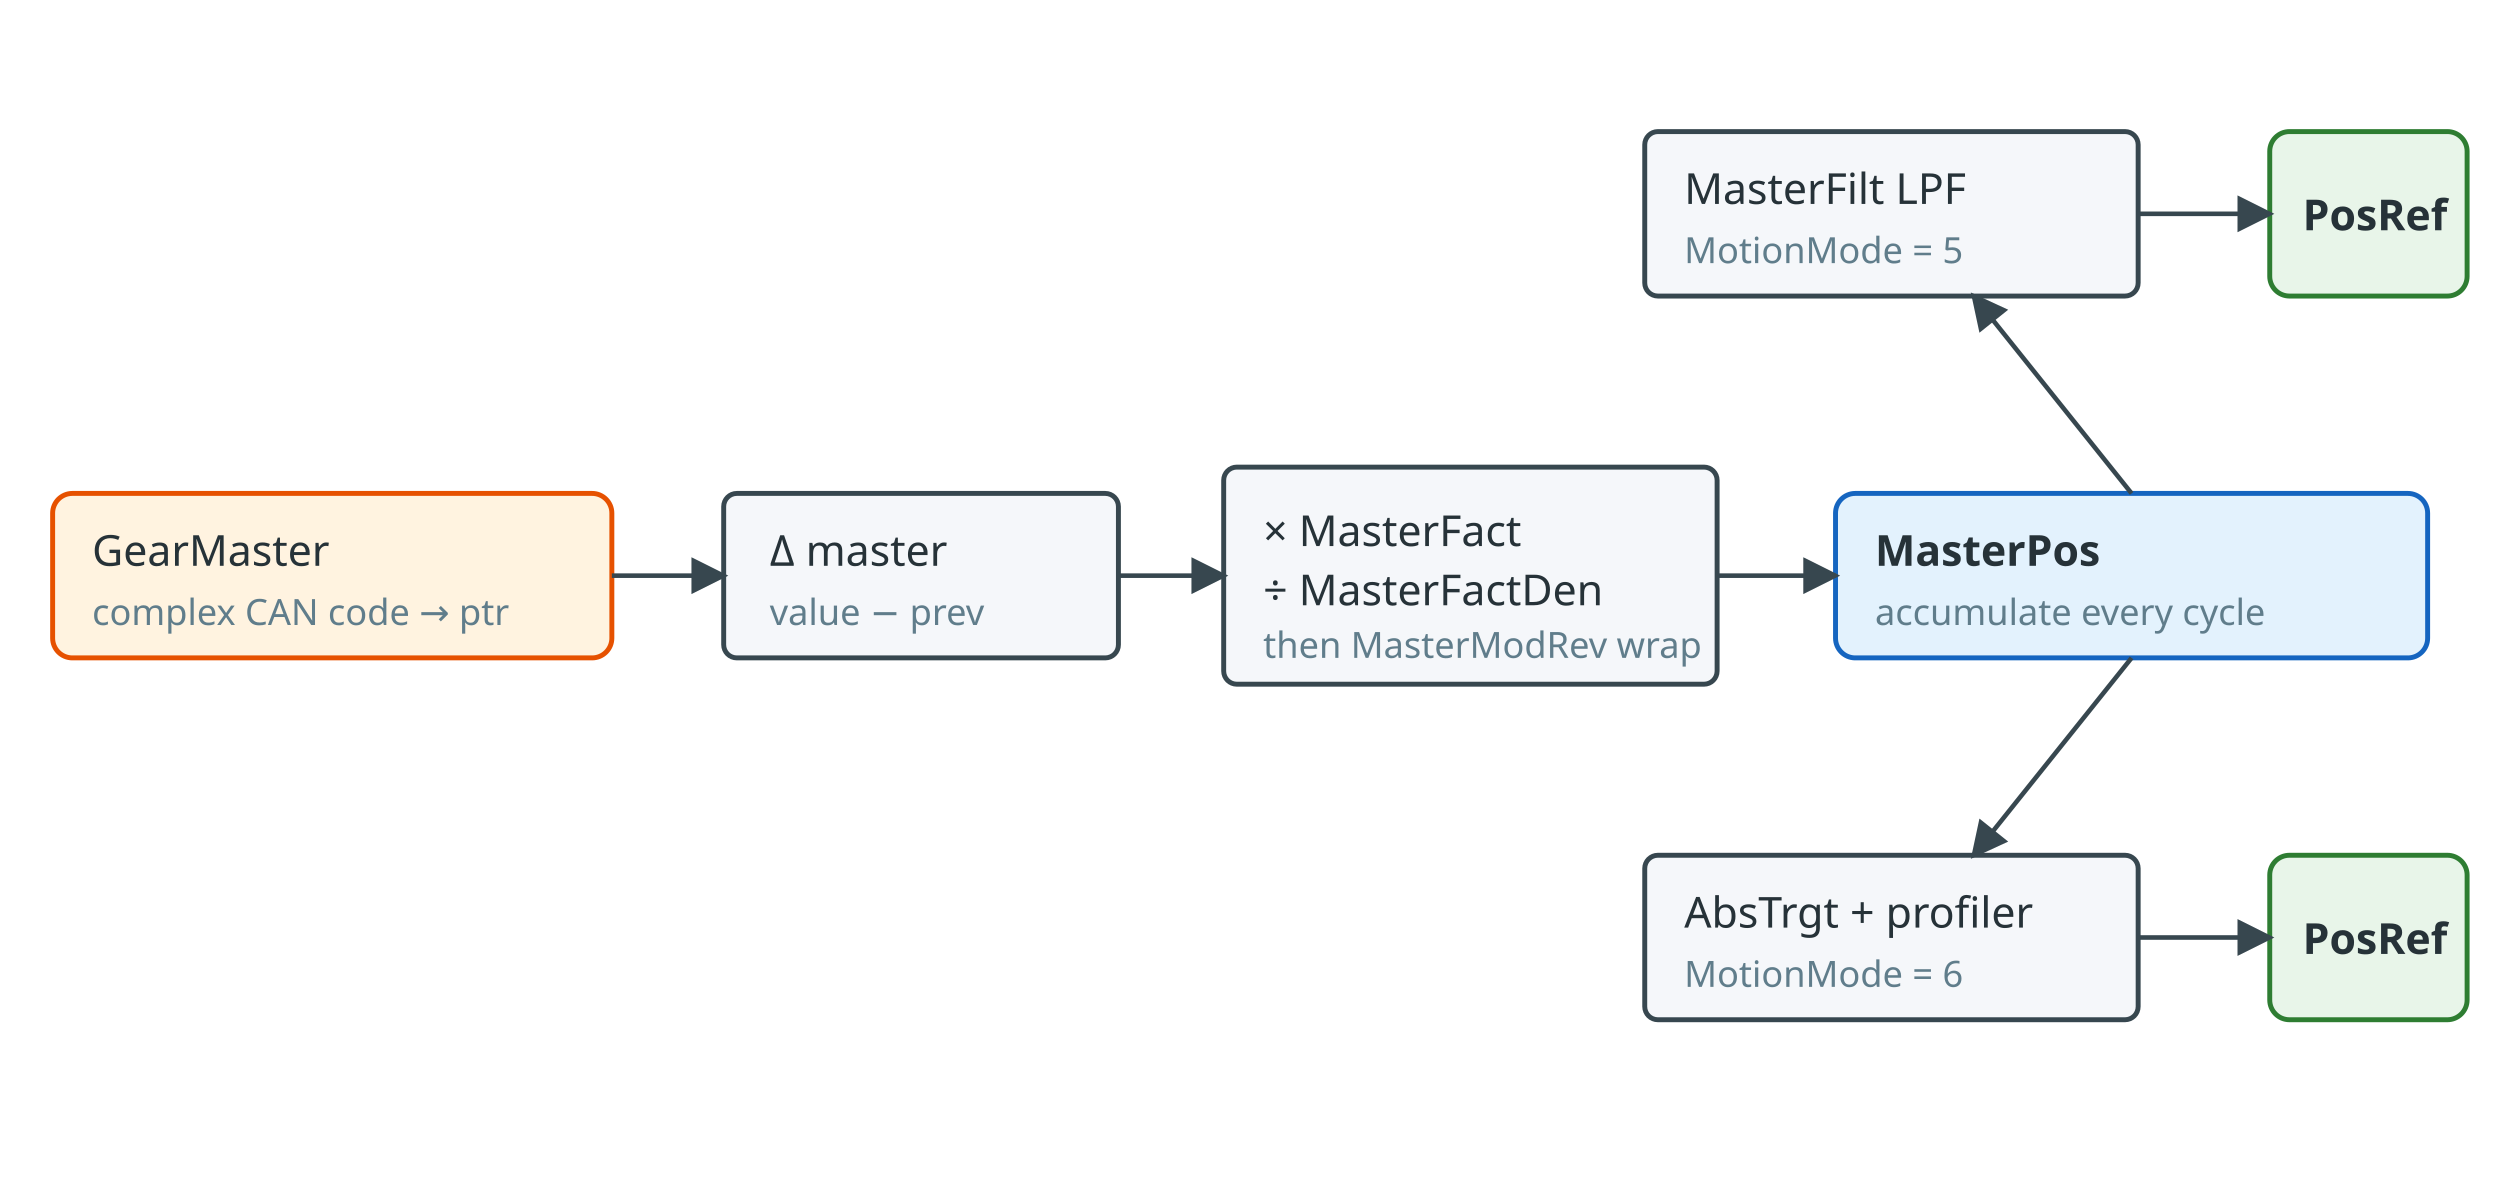
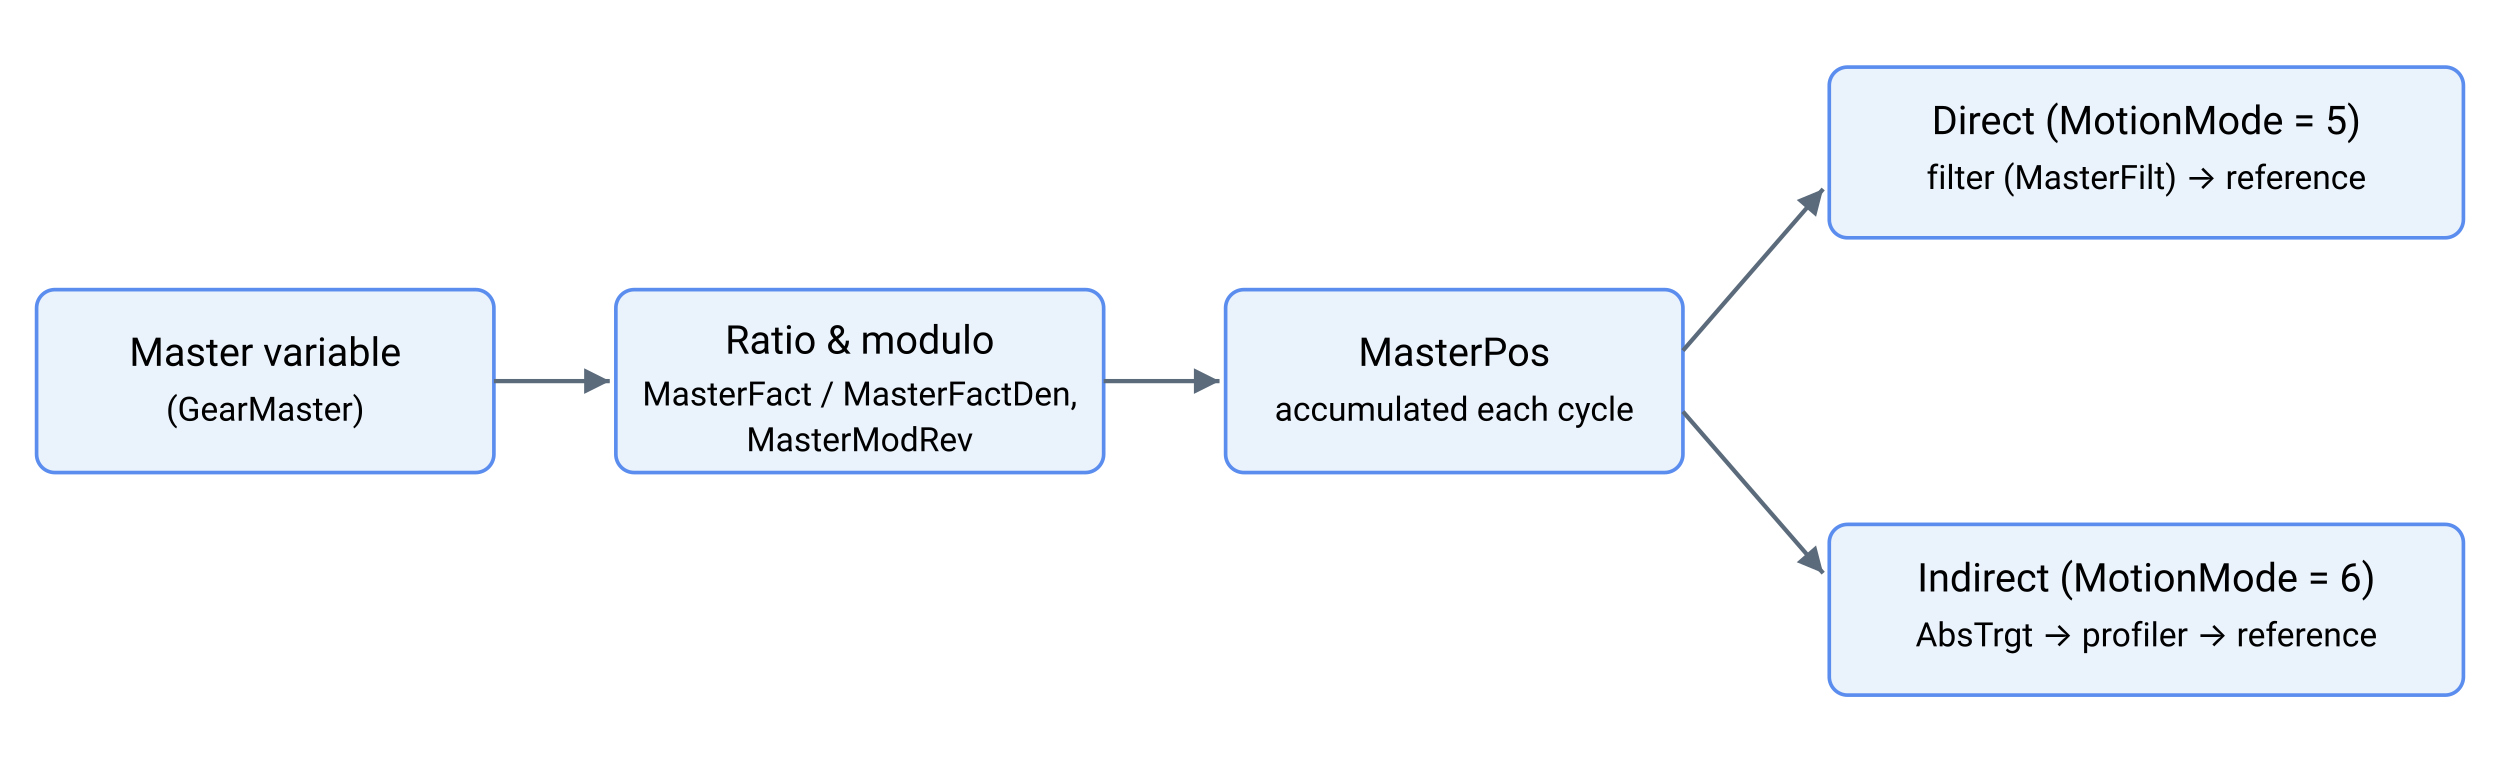
- <svg xmlns="http://www.w3.org/2000/svg" viewBox="0 0 760 360" font-family="sans-serif" font-size="13">
-   <style>
-     .box { fill:#f5f7fa; stroke:#37474f; stroke-width:1.5; }
-     .sel { fill:#fff3e0; stroke:#e65100; stroke-width:1.5; }
-     .acc { fill:#e3f2fd; stroke:#1565c0; stroke-width:1.5; }
-     .out { fill:#e8f5e9; stroke:#2e7d32; stroke-width:1.5; }
-     .lbl { fill:#263238; }
-     .cond { fill:#607d8b; font-size:11px; }
-     line { stroke:#37474f; stroke-width:1.4; marker-end:url(#a); }
-   </style>
+ <svg xmlns="http://www.w3.org/2000/svg" width="820" height="250" viewBox="0 0 820 250" font-family="-apple-system,Segoe UI,Roboto,sans-serif" font-size="13">
  <defs>
-     <marker id="a" markerWidth="9" markerHeight="9" refX="7" refY="4" orient="auto">
-       <path d="M0,0 L8,4 L0,8 z" fill="#37474f" />
+     <marker id="arrow" markerWidth="8" markerHeight="8" refX="6" refY="3" orient="auto">
+       <path d="M0,0 L6,3 L0,6 Z" fill="#5b6b7b" />
    </marker>
  </defs>
-   <rect class="sel" x="16" y="150" width="170" height="50" rx="6" />
-   <text class="lbl" x="28" y="172">GearMaster</text>
-   <text class="cond" x="28" y="190">complex CAN code → ptr</text>
-   <rect class="box" x="220" y="150" width="120" height="50" rx="4" />
-   <text class="lbl" x="234" y="172">Δ master</text>
-   <text class="cond" x="234" y="190">value − prev</text>
-   <rect class="box" x="372" y="142" width="150" height="66" rx="4" />
-   <text class="lbl" x="384" y="166">× MasterFact</text>
-   <text class="lbl" x="384" y="184">÷ MasterFactDen</text>
-   <text class="cond" x="384" y="200">then MasterModRev wrap</text>
-   <rect class="acc" x="558" y="150" width="180" height="50" rx="6" />
-   <text class="lbl" x="570" y="172" font-weight="bold">MasterPos</text>
-   <text class="cond" x="570" y="190">accumulate every cycle</text>
-   <line x1="186" y1="175" x2="220" y2="175" />
-   <line x1="340" y1="175" x2="372" y2="175" />
-   <line x1="522" y1="175" x2="558" y2="175" />
-   <rect class="box" x="500" y="40" width="150" height="50" rx="4" />
-   <text class="lbl" x="512" y="62">MasterFilt LPF</text>
-   <text class="cond" x="512" y="80">MotionMode = 5</text>
-   <rect class="box" x="500" y="260" width="150" height="50" rx="4" />
-   <text class="lbl" x="512" y="282">AbsTrgt + profiler</text>
-   <text class="cond" x="512" y="300">MotionMode = 6</text>
-   <rect class="out" x="668" y="150" width="76" height="0" />
-   <rect class="out" x="690" y="135" width="56" height="0" />
-   <line x1="648" y1="150" x2="600" y2="90" />
-   <line x1="648" y1="200" x2="600" y2="260" />
-   <rect class="out" x="690" y="40" width="60" height="50" rx="6" />
-   <text class="lbl" x="700" y="70" font-weight="bold">PosRef</text>
-   <line x1="650" y1="65" x2="690" y2="65" />
-   <rect class="out" x="690" y="260" width="60" height="50" rx="6" />
-   <text class="lbl" x="700" y="290" font-weight="bold">PosRef</text>
-   <line x1="650" y1="285" x2="690" y2="285" />
+   <rect x="12" y="95" width="150" height="60" rx="6" fill="#eaf2fb" stroke="#5b8def" stroke-width="1.2" />
+   <text x="87" y="120" text-anchor="middle">Master variable</text>
+   <text x="87" y="138" text-anchor="middle" font-size="11">(GearMaster)</text>
+   <rect x="202" y="95" width="160" height="60" rx="6" fill="#eaf2fb" stroke="#5b8def" stroke-width="1.2" />
+   <text x="282" y="116" text-anchor="middle">Ratio &amp; modulo</text>
+   <text x="282" y="133" text-anchor="middle" font-size="11">MasterFact / MasterFactDen,</text>
+   <text x="282" y="148" text-anchor="middle" font-size="11">MasterModRev</text>
+   <rect x="402" y="95" width="150" height="60" rx="6" fill="#eaf2fb" stroke="#5b8def" stroke-width="1.2" />
+   <text x="477" y="120" text-anchor="middle">MasterPos</text>
+   <text x="477" y="138" text-anchor="middle" font-size="11">accumulated each cycle</text>
+   <rect x="600" y="22" width="208" height="56" rx="6" fill="#eaf2fb" stroke="#5b8def" stroke-width="1.2" />
+   <text x="704" y="44" text-anchor="middle">Direct (MotionMode = 5)</text>
+   <text x="704" y="62" text-anchor="middle" font-size="11">filter (MasterFilt) → reference</text>
+   <rect x="600" y="172" width="208" height="56" rx="6" fill="#eaf2fb" stroke="#5b8def" stroke-width="1.2" />
+   <text x="704" y="194" text-anchor="middle">Indirect (MotionMode = 6)</text>
+   <text x="704" y="212" text-anchor="middle" font-size="11">AbsTrgt → profiler → reference</text>
+   <line x1="162" y1="125" x2="200" y2="125" stroke="#5b6b7b" stroke-width="1.4" marker-end="url(#arrow)" />
+   <line x1="362" y1="125" x2="400" y2="125" stroke="#5b6b7b" stroke-width="1.4" marker-end="url(#arrow)" />
+   <line x1="552" y1="115" x2="598" y2="62" stroke="#5b6b7b" stroke-width="1.4" marker-end="url(#arrow)" />
+   <line x1="552" y1="135" x2="598" y2="188" stroke="#5b6b7b" stroke-width="1.4" marker-end="url(#arrow)" />
</svg>
